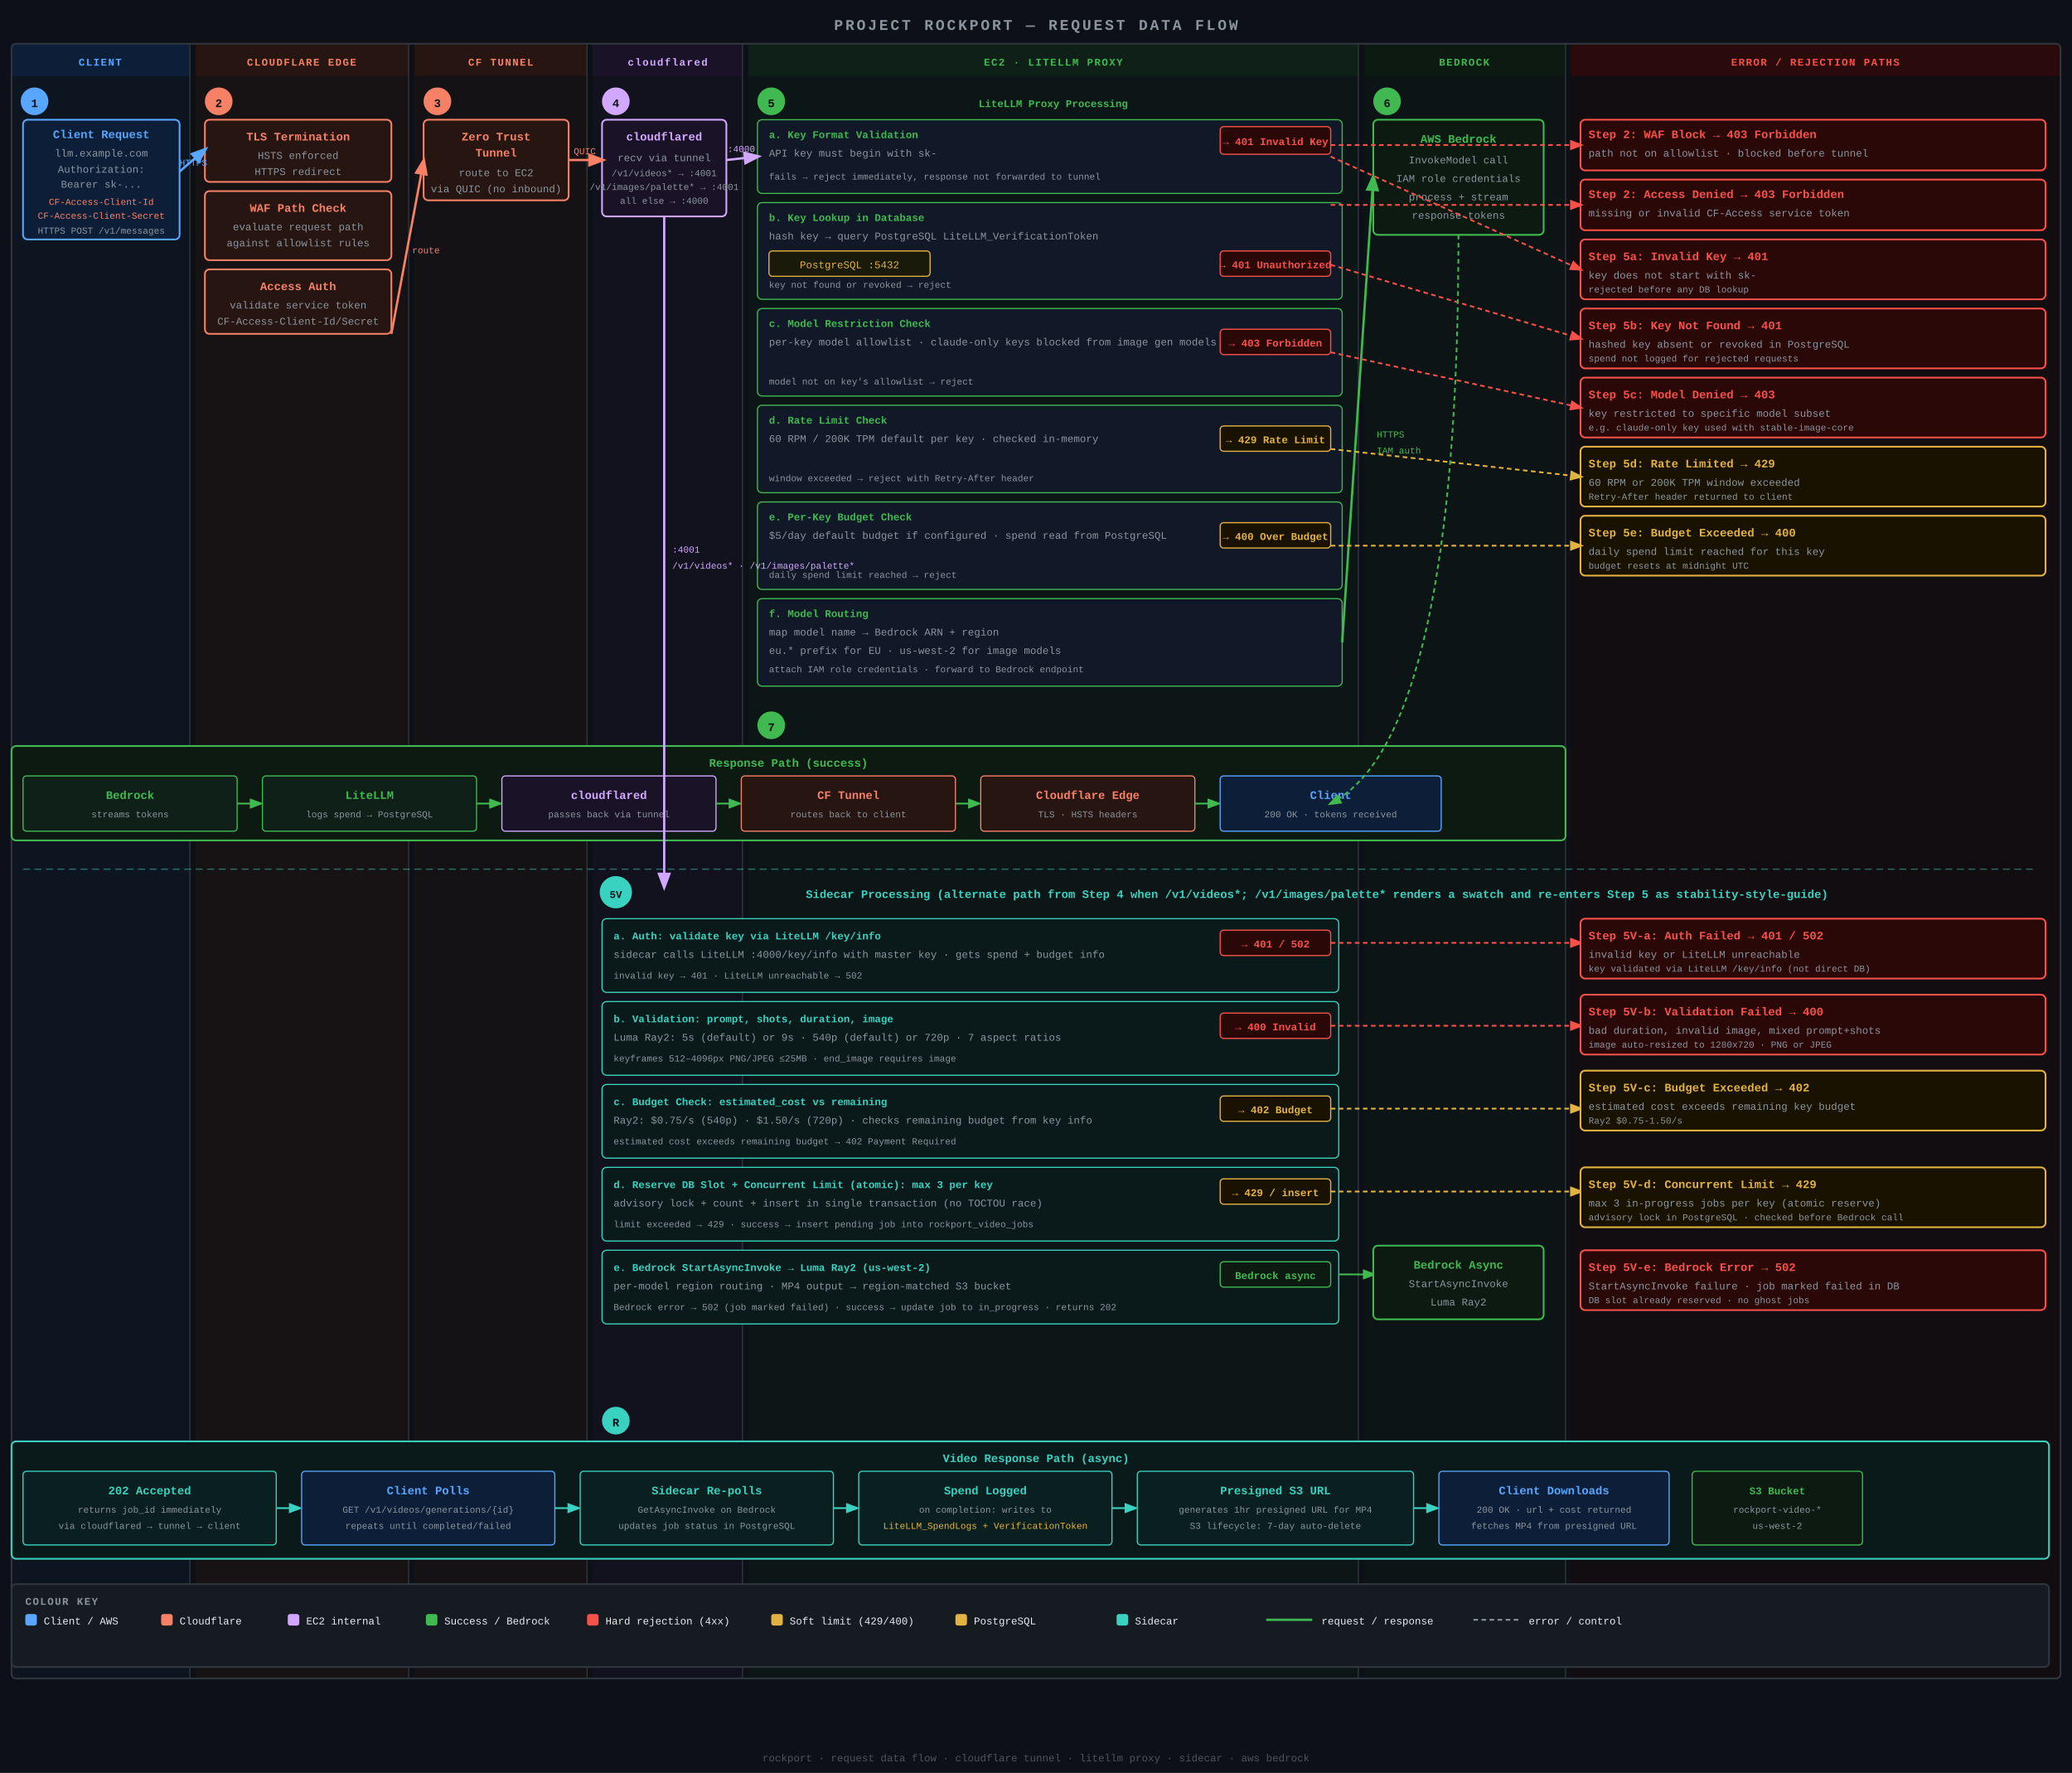
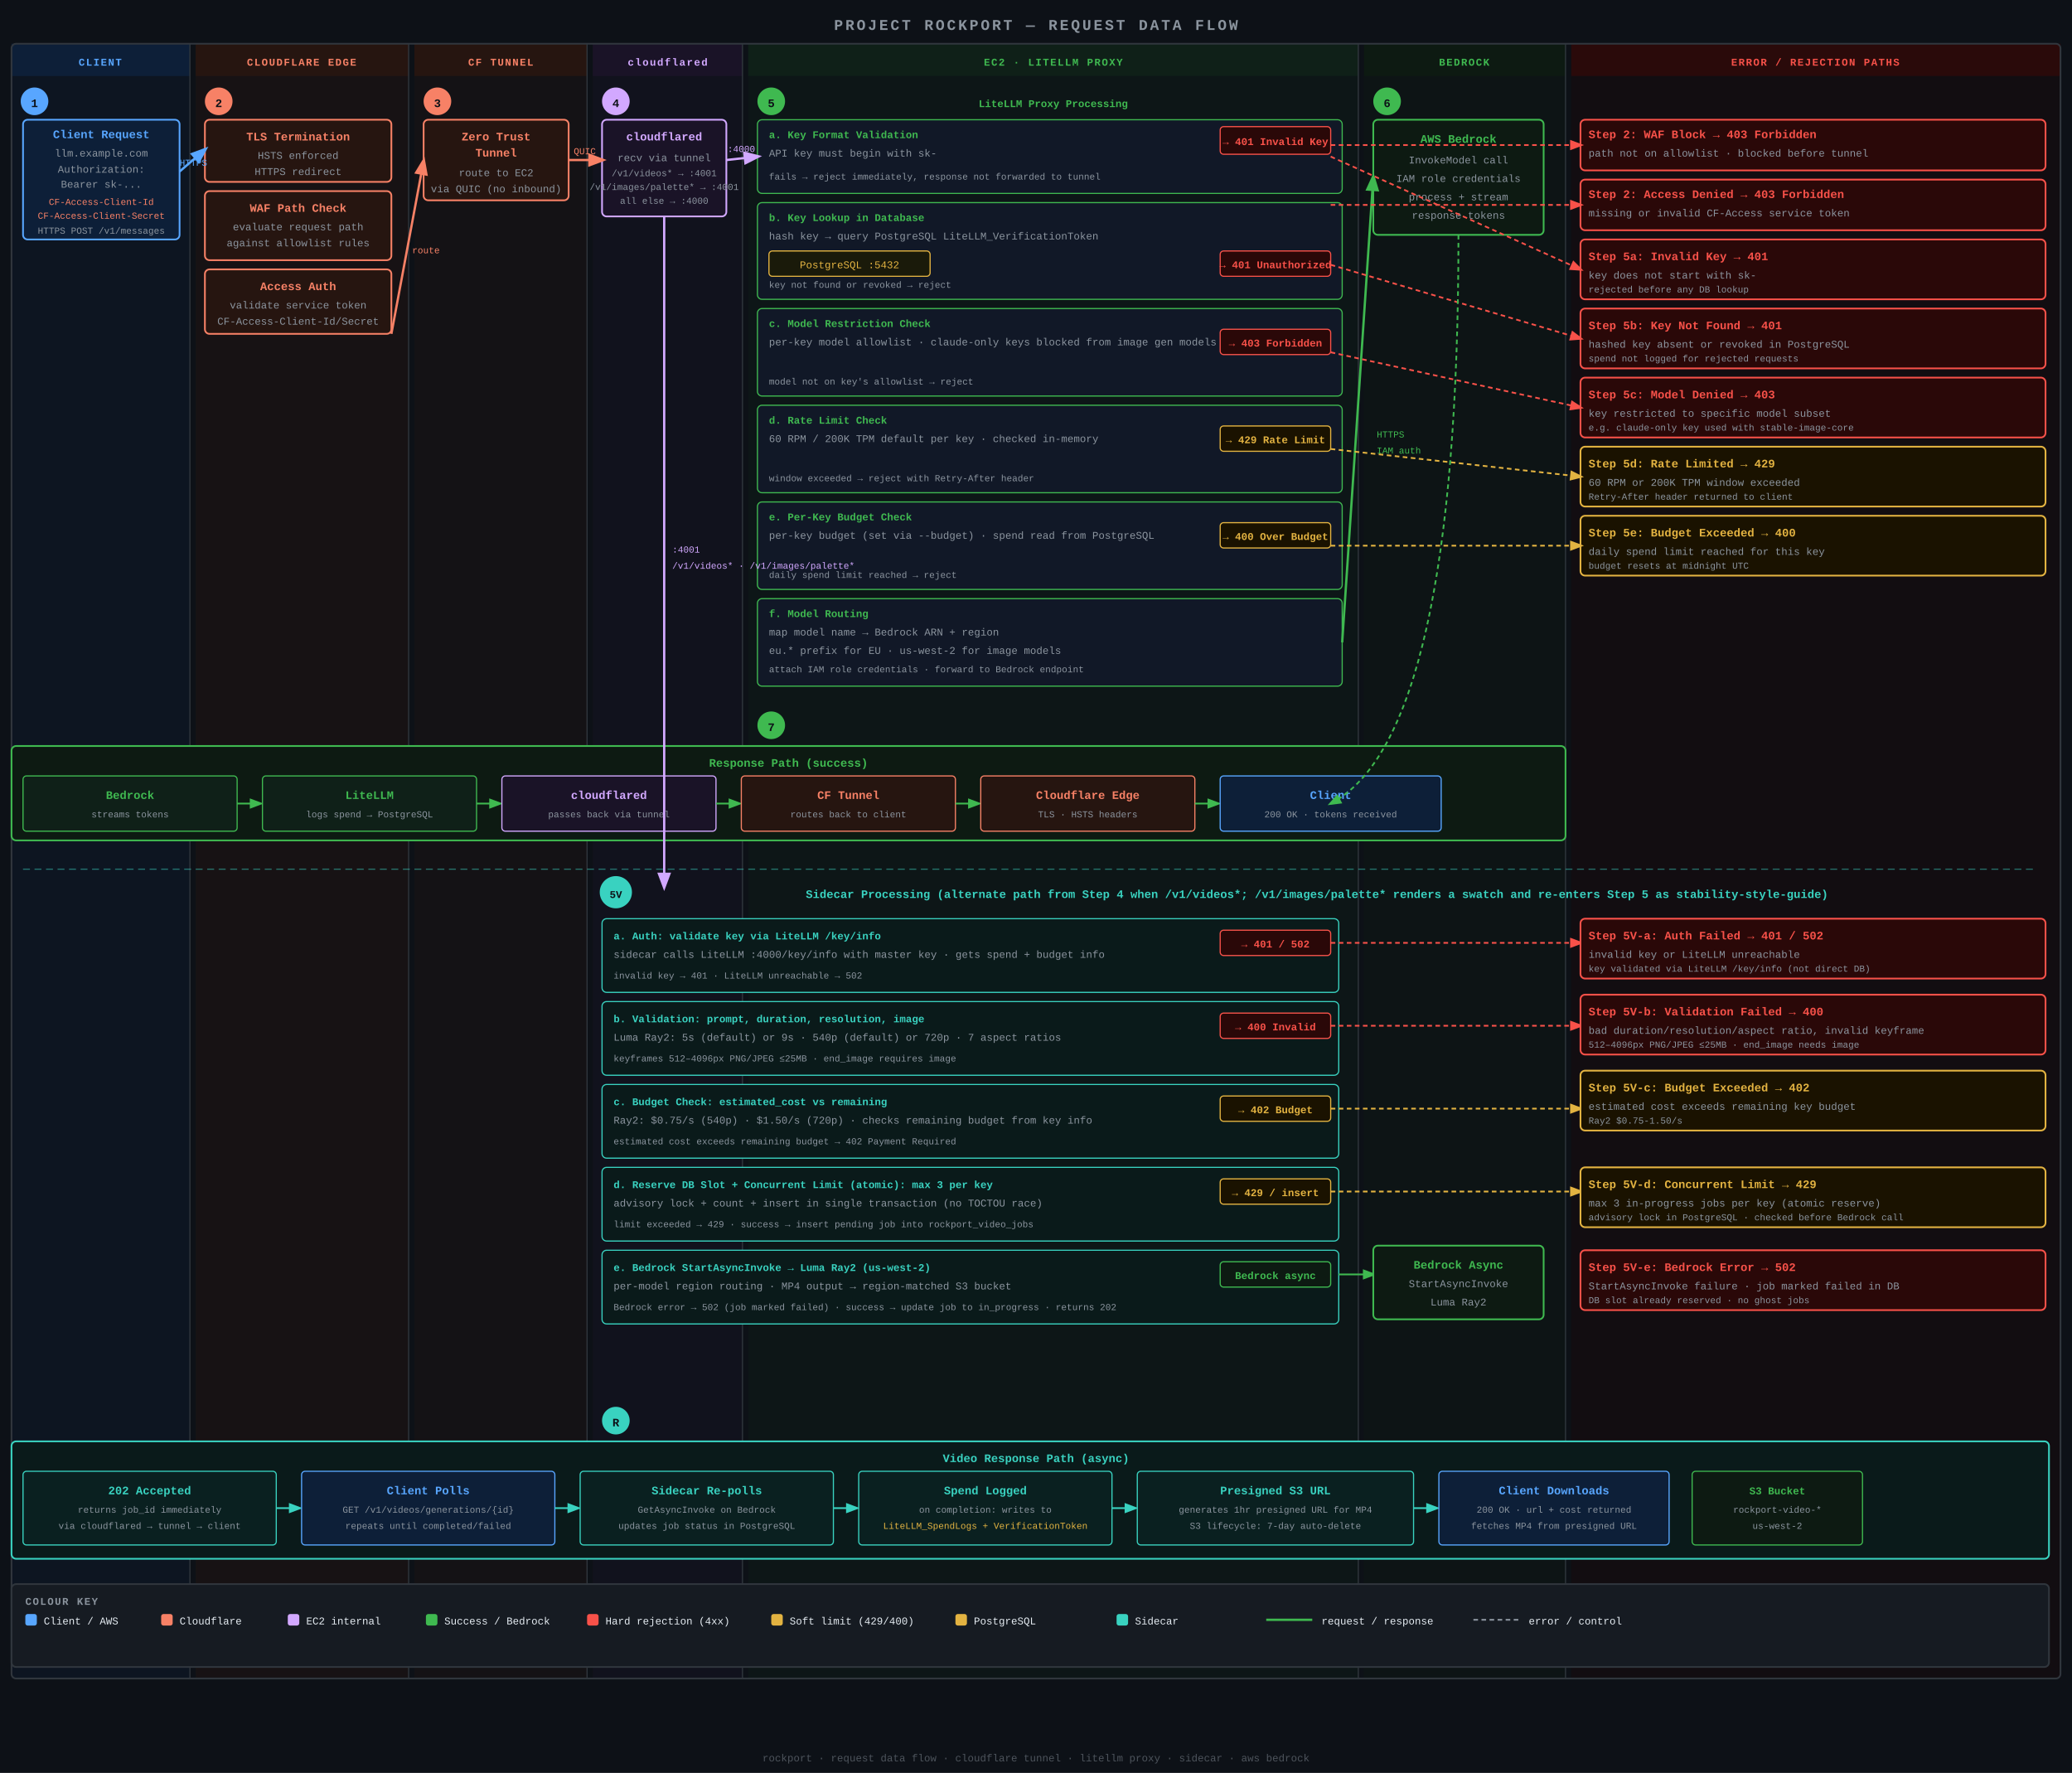
<svg xmlns="http://www.w3.org/2000/svg" viewBox="0 0 1800 1540" width="1800" height="1540" font-family="'Courier New', Courier, monospace">
  <defs>
    <marker id="ah" markerWidth="8" markerHeight="8" refX="6" refY="3" orient="auto">
      <path d="M0,0 L0,6 L8,3 z" fill="#8b949e" />
    </marker>
    <marker id="ah-green" markerWidth="8" markerHeight="8" refX="6" refY="3" orient="auto">
      <path d="M0,0 L0,6 L8,3 z" fill="#3fb950" />
    </marker>
    <marker id="ah-red" markerWidth="8" markerHeight="8" refX="6" refY="3" orient="auto">
      <path d="M0,0 L0,6 L8,3 z" fill="#f85149" />
    </marker>
    <marker id="ah-orange" markerWidth="8" markerHeight="8" refX="6" refY="3" orient="auto">
      <path d="M0,0 L0,6 L8,3 z" fill="#f78166" />
    </marker>
    <marker id="ah-blue" markerWidth="8" markerHeight="8" refX="6" refY="3" orient="auto">
      <path d="M0,0 L0,6 L8,3 z" fill="#58a6ff" />
    </marker>
    <marker id="ah-purple" markerWidth="8" markerHeight="8" refX="6" refY="3" orient="auto">
      <path d="M0,0 L0,6 L8,3 z" fill="#d2a8ff" />
    </marker>
    <marker id="ah-yellow" markerWidth="8" markerHeight="8" refX="6" refY="3" orient="auto">
      <path d="M0,0 L0,6 L8,3 z" fill="#e3b341" />
    </marker>
    <marker id="ah-cyan" markerWidth="8" markerHeight="8" refX="6" refY="3" orient="auto">
      <path d="M0,0 L0,6 L8,3 z" fill="#39d2c0" />
    </marker>
    <marker id="ah-down" markerWidth="8" markerHeight="8" refX="3" refY="6" orient="auto">
      <path d="M0,0 L6,0 L3,8 z" fill="#d2a8ff" />
    </marker>
  </defs>
  <rect width="1800" height="1540" fill="#0d1117" />
  <text x="900" y="26" text-anchor="middle" fill="#8b949e" font-size="13" font-weight="bold" letter-spacing="2">PROJECT ROCKPORT — REQUEST DATA FLOW</text>
  <rect x="10" y="38" width="155" height="1420" rx="0" fill="#0d1f38" opacity="0.3" />
  <rect x="170" y="38" width="185" height="1420" rx="0" fill="#261510" opacity="0.4" />
  <rect x="360" y="38" width="150" height="1420" rx="0" fill="#261510" opacity="0.25" />
  <rect x="515" y="38" width="130" height="1420" rx="0" fill="#1a1327" opacity="0.35" />
  <rect x="650" y="38" width="530" height="1420" rx="0" fill="#0f2018" opacity="0.35" />
  <rect x="1185" y="38" width="175" height="1420" rx="0" fill="#0d1a12" opacity="0.4" />
  <rect x="1365" y="38" width="425" height="1420" rx="0" fill="#1a0808" opacity="0.4" />
  <rect x="10" y="38" width="155" height="28" fill="#0d1f38" />
  <rect x="170" y="38" width="185" height="28" fill="#261510" />
  <rect x="360" y="38" width="150" height="28" fill="#261510" />
  <rect x="515" y="38" width="130" height="28" fill="#1a1327" />
  <rect x="650" y="38" width="530" height="28" fill="#0f2018" />
  <rect x="1185" y="38" width="175" height="28" fill="#0d1a12" />
  <rect x="1365" y="38" width="425" height="28" fill="#2a0a0a" />
  <text x="87" y="57" text-anchor="middle" fill="#58a6ff" font-size="9" font-weight="bold" letter-spacing="1">CLIENT</text>
  <text x="262" y="57" text-anchor="middle" fill="#f78166" font-size="9" font-weight="bold" letter-spacing="1">CLOUDFLARE EDGE</text>
  <text x="435" y="57" text-anchor="middle" fill="#f78166" font-size="9" font-weight="bold" letter-spacing="1">CF TUNNEL</text>
  <text x="580" y="57" text-anchor="middle" fill="#d2a8ff" font-size="9" font-weight="bold" letter-spacing="1">cloudflared</text>
  <text x="915" y="57" text-anchor="middle" fill="#3fb950" font-size="9" font-weight="bold" letter-spacing="1">EC2 · LITELLM PROXY</text>
  <text x="1272" y="57" text-anchor="middle" fill="#3fb950" font-size="9" font-weight="bold" letter-spacing="1">BEDROCK</text>
  <text x="1577" y="57" text-anchor="middle" fill="#f85149" font-size="9" font-weight="bold" letter-spacing="1">ERROR / REJECTION PATHS</text>
  <line x1="165" y1="38" x2="165" y2="1458" stroke="#30363d" stroke-width="1" />
  <line x1="355" y1="38" x2="355" y2="1458" stroke="#30363d" stroke-width="1" />
  <line x1="510" y1="38" x2="510" y2="1458" stroke="#30363d" stroke-width="1" />
  <line x1="645" y1="38" x2="645" y2="1458" stroke="#30363d" stroke-width="1" />
  <line x1="1180" y1="38" x2="1180" y2="1458" stroke="#30363d" stroke-width="1" />
  <line x1="1360" y1="38" x2="1360" y2="1458" stroke="#30363d" stroke-width="1" />
  <rect x="10" y="38" width="1780" height="1420" rx="4" fill="none" stroke="#30363d" stroke-width="1.5" />
  <circle cx="30" cy="88" r="12" fill="#58a6ff" />
  <text x="30" y="93" text-anchor="middle" fill="#0d1117" font-size="10" font-weight="bold">1</text>
  <rect x="20" y="104" width="136" height="104" rx="4" fill="#0d1f38" stroke="#58a6ff" stroke-width="1.5" />
  <text x="88" y="120" text-anchor="middle" fill="#58a6ff" font-size="10" font-weight="bold">Client Request</text>
  <text x="88" y="136" text-anchor="middle" fill="#8b949e" font-size="9">llm.example.com</text>
  <text x="88" y="150" text-anchor="middle" fill="#8b949e" font-size="9">Authorization:</text>
  <text x="88" y="163" text-anchor="middle" fill="#8b949e" font-size="9">Bearer sk-...</text>
  <text x="88" y="178" text-anchor="middle" fill="#f78166" font-size="8">CF-Access-Client-Id</text>
  <text x="88" y="190" text-anchor="middle" fill="#f78166" font-size="8">CF-Access-Client-Secret</text>
  <text x="88" y="203" text-anchor="middle" fill="#8b949e" font-size="8">HTTPS POST /v1/messages</text>
  <circle cx="190" cy="88" r="12" fill="#f78166" />
  <text x="190" y="93" text-anchor="middle" fill="#0d1117" font-size="10" font-weight="bold">2</text>
  <rect x="178" y="104" width="162" height="54" rx="4" fill="#261510" stroke="#f78166" stroke-width="1.5" />
  <text x="259" y="122" text-anchor="middle" fill="#f78166" font-size="10" font-weight="bold">TLS Termination</text>
  <text x="259" y="138" text-anchor="middle" fill="#8b949e" font-size="9">HSTS enforced</text>
  <text x="259" y="152" text-anchor="middle" fill="#8b949e" font-size="9">HTTPS redirect</text>
  <rect x="178" y="166" width="162" height="60" rx="4" fill="#261510" stroke="#f78166" stroke-width="1.5" />
  <text x="259" y="184" text-anchor="middle" fill="#f78166" font-size="10" font-weight="bold">WAF Path Check</text>
  <text x="259" y="200" text-anchor="middle" fill="#8b949e" font-size="9">evaluate request path</text>
  <text x="259" y="214" text-anchor="middle" fill="#8b949e" font-size="9">against allowlist rules</text>
  <rect x="178" y="234" width="162" height="56" rx="4" fill="#261510" stroke="#f78166" stroke-width="1.5" />
  <text x="259" y="252" text-anchor="middle" fill="#f78166" font-size="10" font-weight="bold">Access Auth</text>
  <text x="259" y="268" text-anchor="middle" fill="#8b949e" font-size="9">validate service token</text>
  <text x="259" y="282" text-anchor="middle" fill="#8b949e" font-size="9">CF-Access-Client-Id/Secret</text>
  <circle cx="380" cy="88" r="12" fill="#f78166" />
  <text x="380" y="93" text-anchor="middle" fill="#0d1117" font-size="10" font-weight="bold">3</text>
  <rect x="368" y="104" width="126" height="70" rx="4" fill="#261510" stroke="#f78166" stroke-width="1.5" />
  <text x="431" y="122" text-anchor="middle" fill="#f78166" font-size="10" font-weight="bold">Zero Trust</text>
  <text x="431" y="136" text-anchor="middle" fill="#f78166" font-size="10" font-weight="bold">Tunnel</text>
  <text x="431" y="153" text-anchor="middle" fill="#8b949e" font-size="9">route to EC2</text>
  <text x="431" y="167" text-anchor="middle" fill="#8b949e" font-size="9">via QUIC (no inbound)</text>
  <circle cx="535" cy="88" r="12" fill="#d2a8ff" />
  <text x="535" y="93" text-anchor="middle" fill="#0d1117" font-size="10" font-weight="bold">4</text>
  <rect x="523" y="104" width="108" height="84" rx="4" fill="#1a1327" stroke="#d2a8ff" stroke-width="1.5" />
  <text x="577" y="122" text-anchor="middle" fill="#d2a8ff" font-size="10" font-weight="bold">cloudflared</text>
  <text x="577" y="140" text-anchor="middle" fill="#8b949e" font-size="9">recv via tunnel</text>
  <text x="577" y="153" text-anchor="middle" fill="#8b949e" font-size="8">/v1/videos* → :4001</text>
  <text x="577" y="165" text-anchor="middle" fill="#8b949e" font-size="8">/v1/images/palette* → :4001</text>
  <text x="577" y="177" text-anchor="middle" fill="#8b949e" font-size="8">all else → :4000</text>
  <circle cx="670" cy="88" r="12" fill="#3fb950" />
  <text x="670" y="93" text-anchor="middle" fill="#0d1117" font-size="10" font-weight="bold">5</text>
  <text x="915" y="93" text-anchor="middle" fill="#3fb950" font-size="9" font-weight="bold">LiteLLM Proxy Processing</text>
  <rect x="658" y="104" width="508" height="64" rx="4" fill="#111827" stroke="#3fb950" stroke-width="1" />
  <text x="668" y="120" fill="#3fb950" font-size="9" font-weight="bold">a.  Key Format Validation</text>
  <text x="668" y="136" fill="#8b949e" font-size="9">API key must begin with  sk-</text>
  <rect x="1060" y="110" width="96" height="24" rx="3" fill="#2a0808" stroke="#f85149" stroke-width="1" />
  <text x="1108" y="126" text-anchor="middle" fill="#f85149" font-size="9" font-weight="bold">→ 401 Invalid Key</text>
  <text x="668" y="156" fill="#8b949e" font-size="8">fails → reject immediately, response not forwarded to tunnel</text>
  <rect x="658" y="176" width="508" height="84" rx="4" fill="#111827" stroke="#3fb950" stroke-width="1" />
  <text x="668" y="192" fill="#3fb950" font-size="9" font-weight="bold">b.  Key Lookup in Database</text>
  <text x="668" y="208" fill="#8b949e" font-size="9">hash key → query PostgreSQL  LiteLLM_VerificationToken</text>
  <rect x="668" y="218" width="140" height="22" rx="3" fill="#1a1a0a" stroke="#e3b341" stroke-width="1" />
  <text x="738" y="233" text-anchor="middle" fill="#e3b341" font-size="9">PostgreSQL :5432</text>
  <rect x="1060" y="218" width="96" height="22" rx="3" fill="#2a0808" stroke="#f85149" stroke-width="1" />
  <text x="1108" y="233" text-anchor="middle" fill="#f85149" font-size="9" font-weight="bold">→ 401 Unauthorized</text>
  <text x="668" y="250" fill="#8b949e" font-size="8">key not found or revoked → reject</text>
  <rect x="658" y="268" width="508" height="76" rx="4" fill="#111827" stroke="#3fb950" stroke-width="1" />
  <text x="668" y="284" fill="#3fb950" font-size="9" font-weight="bold">c.  Model Restriction Check</text>
  <text x="668" y="300" fill="#8b949e" font-size="9">per-key model allowlist · claude-only keys blocked from image gen models</text>
  <rect x="1060" y="286" width="96" height="22" rx="3" fill="#2a0808" stroke="#f85149" stroke-width="1" />
  <text x="1108" y="301" text-anchor="middle" fill="#f85149" font-size="9" font-weight="bold">→ 403 Forbidden</text>
  <text x="668" y="334" fill="#8b949e" font-size="8">model not on key's allowlist → reject</text>
  <rect x="658" y="352" width="508" height="76" rx="4" fill="#111827" stroke="#3fb950" stroke-width="1" />
  <text x="668" y="368" fill="#3fb950" font-size="9" font-weight="bold">d.  Rate Limit Check</text>
  <text x="668" y="384" fill="#8b949e" font-size="9">60 RPM  /  200K TPM default per key  ·  checked in-memory</text>
  <rect x="1060" y="370" width="96" height="22" rx="3" fill="#1a1200" stroke="#e3b341" stroke-width="1" />
  <text x="1108" y="385" text-anchor="middle" fill="#e3b341" font-size="9" font-weight="bold">→ 429 Rate Limit</text>
  <text x="668" y="418" fill="#8b949e" font-size="8">window exceeded → reject with Retry-After header</text>
  <rect x="658" y="436" width="508" height="76" rx="4" fill="#111827" stroke="#3fb950" stroke-width="1" />
  <text x="668" y="452" fill="#3fb950" font-size="9" font-weight="bold">e.  Per-Key Budget Check</text>
-   <text x="668" y="468" fill="#8b949e" font-size="9">$5/day default budget if configured  ·  spend read from PostgreSQL</text>
+   <text x="668" y="468" fill="#8b949e" font-size="9">per-key budget (set via --budget)  ·  spend read from PostgreSQL</text>
  <rect x="1060" y="454" width="96" height="22" rx="3" fill="#1a1200" stroke="#e3b341" stroke-width="1" />
  <text x="1108" y="469" text-anchor="middle" fill="#e3b341" font-size="9" font-weight="bold">→ 400 Over Budget</text>
  <text x="668" y="502" fill="#8b949e" font-size="8">daily spend limit reached → reject</text>
  <rect x="658" y="520" width="508" height="76" rx="4" fill="#111827" stroke="#3fb950" stroke-width="1" />
  <text x="668" y="536" fill="#3fb950" font-size="9" font-weight="bold">f.  Model Routing</text>
  <text x="668" y="552" fill="#8b949e" font-size="9">map model name → Bedrock ARN + region</text>
  <text x="668" y="568" fill="#8b949e" font-size="9">eu.* prefix for EU  ·  us-west-2 for image models</text>
  <text x="668" y="584" fill="#8b949e" font-size="8">attach IAM role credentials · forward to Bedrock endpoint</text>
  <circle cx="1205" cy="88" r="12" fill="#3fb950" />
  <text x="1205" y="93" text-anchor="middle" fill="#0d1117" font-size="10" font-weight="bold">6</text>
  <rect x="1193" y="104" width="148" height="100" rx="4" fill="#0d1a12" stroke="#3fb950" stroke-width="1.5" />
  <text x="1267" y="124" text-anchor="middle" fill="#3fb950" font-size="10" font-weight="bold">AWS Bedrock</text>
  <text x="1267" y="142" text-anchor="middle" fill="#8b949e" font-size="9">InvokeModel call</text>
  <text x="1267" y="158" text-anchor="middle" fill="#8b949e" font-size="9">IAM role credentials</text>
  <text x="1267" y="174" text-anchor="middle" fill="#8b949e" font-size="9">process + stream</text>
  <text x="1267" y="190" text-anchor="middle" fill="#8b949e" font-size="9">response tokens</text>
  <rect x="1373" y="104" width="404" height="44" rx="4" fill="#2a0808" stroke="#f85149" stroke-width="1.5" />
  <text x="1380" y="120" fill="#f85149" font-size="10" font-weight="bold">Step 2: WAF Block → 403 Forbidden</text>
  <text x="1380" y="136" fill="#8b949e" font-size="9">path not on allowlist · blocked before tunnel</text>
  <rect x="1373" y="156" width="404" height="44" rx="4" fill="#2a0808" stroke="#f85149" stroke-width="1.5" />
  <text x="1380" y="172" fill="#f85149" font-size="10" font-weight="bold">Step 2: Access Denied → 403 Forbidden</text>
  <text x="1380" y="188" fill="#8b949e" font-size="9">missing or invalid CF-Access service token</text>
  <rect x="1373" y="208" width="404" height="52" rx="4" fill="#2a0808" stroke="#f85149" stroke-width="1.5" />
  <text x="1380" y="226" fill="#f85149" font-size="10" font-weight="bold">Step 5a: Invalid Key → 401</text>
  <text x="1380" y="242" fill="#8b949e" font-size="9">key does not start with  sk-</text>
  <text x="1380" y="254" fill="#8b949e" font-size="8">rejected before any DB lookup</text>
  <rect x="1373" y="268" width="404" height="52" rx="4" fill="#2a0808" stroke="#f85149" stroke-width="1.5" />
  <text x="1380" y="286" fill="#f85149" font-size="10" font-weight="bold">Step 5b: Key Not Found → 401</text>
  <text x="1380" y="302" fill="#8b949e" font-size="9">hashed key absent or revoked in PostgreSQL</text>
  <text x="1380" y="314" fill="#8b949e" font-size="8">spend not logged for rejected requests</text>
  <rect x="1373" y="328" width="404" height="52" rx="4" fill="#2a0808" stroke="#f85149" stroke-width="1.5" />
  <text x="1380" y="346" fill="#f85149" font-size="10" font-weight="bold">Step 5c: Model Denied → 403</text>
  <text x="1380" y="362" fill="#8b949e" font-size="9">key restricted to specific model subset</text>
  <text x="1380" y="374" fill="#8b949e" font-size="8">e.g. claude-only key used with stable-image-core</text>
  <rect x="1373" y="388" width="404" height="52" rx="4" fill="#1a1200" stroke="#e3b341" stroke-width="1.5" />
  <text x="1380" y="406" fill="#e3b341" font-size="10" font-weight="bold">Step 5d: Rate Limited → 429</text>
  <text x="1380" y="422" fill="#8b949e" font-size="9">60 RPM or 200K TPM window exceeded</text>
  <text x="1380" y="434" fill="#8b949e" font-size="8">Retry-After header returned to client</text>
  <rect x="1373" y="448" width="404" height="52" rx="4" fill="#1a1200" stroke="#e3b341" stroke-width="1.5" />
  <text x="1380" y="466" fill="#e3b341" font-size="10" font-weight="bold">Step 5e: Budget Exceeded → 400</text>
  <text x="1380" y="482" fill="#8b949e" font-size="9">daily spend limit reached for this key</text>
  <text x="1380" y="494" fill="#8b949e" font-size="8">budget resets at midnight UTC</text>
  <circle cx="670" cy="630" r="12" fill="#3fb950" />
  <text x="670" y="635" text-anchor="middle" fill="#0d1117" font-size="10" font-weight="bold">7</text>
  <rect x="10" y="648" width="1350" height="82" rx="4" fill="#0d1a12" stroke="#3fb950" stroke-width="1.5" />
  <text x="685" y="666" text-anchor="middle" fill="#3fb950" font-size="10" font-weight="bold">Response Path (success)</text>
  <rect x="20" y="674" width="186" height="48" rx="3" fill="#0f2018" stroke="#3fb950" stroke-width="1" />
  <text x="113" y="694" text-anchor="middle" fill="#3fb950" font-size="10" font-weight="bold">Bedrock</text>
  <text x="113" y="710" text-anchor="middle" fill="#8b949e" font-size="8">streams tokens</text>
  <line x1="206" y1="698" x2="226" y2="698" stroke="#3fb950" stroke-width="1.5" marker-end="url(#ah-green)" />
  <rect x="228" y="674" width="186" height="48" rx="3" fill="#0f2018" stroke="#3fb950" stroke-width="1" />
  <text x="321" y="694" text-anchor="middle" fill="#3fb950" font-size="10" font-weight="bold">LiteLLM</text>
  <text x="321" y="710" text-anchor="middle" fill="#8b949e" font-size="8">logs spend → PostgreSQL</text>
  <line x1="414" y1="698" x2="434" y2="698" stroke="#3fb950" stroke-width="1.5" marker-end="url(#ah-green)" />
  <rect x="436" y="674" width="186" height="48" rx="3" fill="#1a1327" stroke="#d2a8ff" stroke-width="1" />
  <text x="529" y="694" text-anchor="middle" fill="#d2a8ff" font-size="10" font-weight="bold">cloudflared</text>
  <text x="529" y="710" text-anchor="middle" fill="#8b949e" font-size="8">passes back via tunnel</text>
  <line x1="622" y1="698" x2="642" y2="698" stroke="#3fb950" stroke-width="1.5" marker-end="url(#ah-green)" />
  <rect x="644" y="674" width="186" height="48" rx="3" fill="#261510" stroke="#f78166" stroke-width="1" />
  <text x="737" y="694" text-anchor="middle" fill="#f78166" font-size="10" font-weight="bold">CF Tunnel</text>
  <text x="737" y="710" text-anchor="middle" fill="#8b949e" font-size="8">routes back to client</text>
  <line x1="830" y1="698" x2="850" y2="698" stroke="#3fb950" stroke-width="1.5" marker-end="url(#ah-green)" />
  <rect x="852" y="674" width="186" height="48" rx="3" fill="#261510" stroke="#f78166" stroke-width="1" />
  <text x="945" y="694" text-anchor="middle" fill="#f78166" font-size="10" font-weight="bold">Cloudflare Edge</text>
  <text x="945" y="710" text-anchor="middle" fill="#8b949e" font-size="8">TLS · HSTS headers</text>
  <line x1="1038" y1="698" x2="1058" y2="698" stroke="#3fb950" stroke-width="1.5" marker-end="url(#ah-green)" />
  <rect x="1060" y="674" width="192" height="48" rx="3" fill="#0d1f38" stroke="#58a6ff" stroke-width="1" />
  <text x="1156" y="694" text-anchor="middle" fill="#58a6ff" font-size="10" font-weight="bold">Client</text>
  <text x="1156" y="710" text-anchor="middle" fill="#8b949e" font-size="8">200 OK · tokens received</text>
  <line x1="156" y1="149" x2="178" y2="130" stroke="#58a6ff" stroke-width="2" marker-end="url(#ah-blue)" />
  <text x="168" y="144" text-anchor="middle" fill="#58a6ff" font-size="8">HTTPS</text>
  <line x1="340" y1="290" x2="368" y2="140" stroke="#f78166" stroke-width="2" marker-end="url(#ah-orange)" />
  <text x="358" y="220" fill="#f78166" font-size="8">route</text>
  <line x1="494" y1="139" x2="523" y2="139" stroke="#f78166" stroke-width="2" marker-end="url(#ah-orange)" />
  <text x="508" y="134" text-anchor="middle" fill="#f78166" font-size="8">QUIC</text>
  <line x1="631" y1="139" x2="658" y2="136" stroke="#d2a8ff" stroke-width="2" marker-end="url(#ah-purple)" />
  <text x="644" y="132" text-anchor="middle" fill="#d2a8ff" font-size="8">:4000</text>
  <line x1="1166" y1="558" x2="1193" y2="154" stroke="#3fb950" stroke-width="2" marker-end="url(#ah-green)" />
  <text x="1196" y="380" fill="#3fb950" font-size="8">HTTPS</text>
  <text x="1196" y="394" fill="#3fb950" font-size="8">IAM auth</text>
  <line x1="1156" y1="126" x2="1373" y2="126" stroke="#f85149" stroke-width="1.5" stroke-dasharray="4,3" marker-end="url(#ah-red)" />
  <line x1="1156" y1="178" x2="1373" y2="178" stroke="#f85149" stroke-width="1.5" stroke-dasharray="4,3" marker-end="url(#ah-red)" />
  <line x1="1156" y1="136" x2="1373" y2="234" stroke="#f85149" stroke-width="1.5" stroke-dasharray="4,3" marker-end="url(#ah-red)" />
  <line x1="1156" y1="230" x2="1373" y2="294" stroke="#f85149" stroke-width="1.5" stroke-dasharray="4,3" marker-end="url(#ah-red)" />
  <line x1="1156" y1="306" x2="1373" y2="354" stroke="#f85149" stroke-width="1.5" stroke-dasharray="4,3" marker-end="url(#ah-red)" />
  <line x1="1156" y1="390" x2="1373" y2="414" stroke="#e3b341" stroke-width="1.5" stroke-dasharray="4,3" marker-end="url(#ah-yellow)" />
  <line x1="1156" y1="474" x2="1373" y2="474" stroke="#e3b341" stroke-width="1.5" stroke-dasharray="4,3" marker-end="url(#ah-yellow)" />
  <path d="M 1267 204 Q 1267 640 1156 698" stroke="#3fb950" stroke-width="1.5" stroke-dasharray="4,3" fill="none" marker-end="url(#ah-green)" />
  <line x1="20" y1="755" x2="1770" y2="755" stroke="#39d2c0" stroke-width="1" stroke-dasharray="6,4" opacity="0.5" />
  <circle cx="535" cy="775" r="14" fill="#39d2c0" />
  <text x="535" y="780" text-anchor="middle" fill="#0d1117" font-size="9" font-weight="bold">5V</text>
  <text x="700" y="780" text-anchor="start" fill="#39d2c0" font-size="10" font-weight="bold">Sidecar Processing (alternate path from Step 4 when /v1/videos*; /v1/images/palette* renders a swatch and re-enters Step 5 as stability-style-guide)</text>
  <path d="M 577 188 L 577 770" stroke="#d2a8ff" stroke-width="2" marker-end="url(#ah-purple)" />
  <text x="584" y="480" fill="#d2a8ff" font-size="8">:4001</text>
  <text x="584" y="494" fill="#d2a8ff" font-size="8">/v1/videos* · /v1/images/palette*</text>
  <rect x="523" y="798" width="640" height="64" rx="4" fill="#0a1a1a" stroke="#39d2c0" stroke-width="1" />
  <text x="533" y="816" fill="#39d2c0" font-size="9" font-weight="bold">a.  Auth: validate key via LiteLLM /key/info</text>
  <text x="533" y="832" fill="#8b949e" font-size="9">sidecar calls LiteLLM :4000/key/info with master key · gets spend + budget info</text>
  <text x="533" y="850" fill="#8b949e" font-size="8">invalid key → 401 · LiteLLM unreachable → 502</text>
  <rect x="1060" y="808" width="96" height="22" rx="3" fill="#2a0808" stroke="#f85149" stroke-width="1" />
  <text x="1108" y="823" text-anchor="middle" fill="#f85149" font-size="9" font-weight="bold">→ 401 / 502</text>
  <rect x="523" y="870" width="640" height="64" rx="4" fill="#0a1a1a" stroke="#39d2c0" stroke-width="1" />
-   <text x="533" y="888" fill="#39d2c0" font-size="9" font-weight="bold">b.  Validation: prompt, shots, duration, image</text>
+   <text x="533" y="888" fill="#39d2c0" font-size="9" font-weight="bold">b.  Validation: prompt, duration, resolution, image</text>
  <text x="533" y="904" fill="#8b949e" font-size="9">Luma Ray2: 5s (default) or 9s · 540p (default) or 720p · 7 aspect ratios</text>
  <text x="533" y="922" fill="#8b949e" font-size="8">keyframes 512–4096px PNG/JPEG ≤25MB · end_image requires image</text>
  <rect x="1060" y="880" width="96" height="22" rx="3" fill="#2a0808" stroke="#f85149" stroke-width="1" />
  <text x="1108" y="895" text-anchor="middle" fill="#f85149" font-size="9" font-weight="bold">→ 400 Invalid</text>
  <rect x="523" y="942" width="640" height="64" rx="4" fill="#0a1a1a" stroke="#39d2c0" stroke-width="1" />
  <text x="533" y="960" fill="#39d2c0" font-size="9" font-weight="bold">c.  Budget Check: estimated_cost vs remaining</text>
  <text x="533" y="976" fill="#8b949e" font-size="9">Ray2: $0.75/s (540p) · $1.50/s (720p) · checks remaining budget from key info</text>
  <text x="533" y="994" fill="#8b949e" font-size="8">estimated cost exceeds remaining budget → 402 Payment Required</text>
  <rect x="1060" y="952" width="96" height="22" rx="3" fill="#1a1200" stroke="#e3b341" stroke-width="1" />
  <text x="1108" y="967" text-anchor="middle" fill="#e3b341" font-size="9" font-weight="bold">→ 402 Budget</text>
  <rect x="523" y="1014" width="640" height="64" rx="4" fill="#0a1a1a" stroke="#39d2c0" stroke-width="1" />
  <text x="533" y="1032" fill="#39d2c0" font-size="9" font-weight="bold">d.  Reserve DB Slot + Concurrent Limit (atomic): max 3 per key</text>
  <text x="533" y="1048" fill="#8b949e" font-size="9">advisory lock + count + insert in single transaction (no TOCTOU race)</text>
  <text x="533" y="1066" fill="#8b949e" font-size="8">limit exceeded → 429 · success → insert pending job into rockport_video_jobs</text>
  <rect x="1060" y="1024" width="96" height="22" rx="3" fill="#1a1200" stroke="#e3b341" stroke-width="1" />
  <text x="1108" y="1039" text-anchor="middle" fill="#e3b341" font-size="9" font-weight="bold">→ 429 / insert</text>
  <rect x="523" y="1086" width="640" height="64" rx="4" fill="#0a1a1a" stroke="#39d2c0" stroke-width="1" />
  <text x="533" y="1104" fill="#39d2c0" font-size="9" font-weight="bold">e.  Bedrock StartAsyncInvoke → Luma Ray2 (us-west-2)</text>
  <text x="533" y="1120" fill="#8b949e" font-size="9">per-model region routing · MP4 output → region-matched S3 bucket</text>
  <text x="533" y="1138" fill="#8b949e" font-size="8">Bedrock error → 502 (job marked failed) · success → update job to in_progress · returns 202</text>
  <rect x="1060" y="1096" width="96" height="22" rx="3" fill="#0d1a12" stroke="#3fb950" stroke-width="1" />
  <text x="1108" y="1111" text-anchor="middle" fill="#3fb950" font-size="9" font-weight="bold">Bedrock async</text>
  <line x1="1163" y1="1107" x2="1193" y2="1107" stroke="#3fb950" stroke-width="1.5" marker-end="url(#ah-green)" />
  <line x1="1156" y1="819" x2="1373" y2="819" stroke="#f85149" stroke-width="1.5" stroke-dasharray="4,3" marker-end="url(#ah-red)" />
  <line x1="1156" y1="891" x2="1373" y2="891" stroke="#f85149" stroke-width="1.5" stroke-dasharray="4,3" marker-end="url(#ah-red)" />
  <line x1="1156" y1="963" x2="1373" y2="963" stroke="#e3b341" stroke-width="1.5" stroke-dasharray="4,3" marker-end="url(#ah-yellow)" />
  <line x1="1156" y1="1035" x2="1373" y2="1035" stroke="#e3b341" stroke-width="1.5" stroke-dasharray="4,3" marker-end="url(#ah-yellow)" />
  <rect x="1373" y="798" width="404" height="52" rx="4" fill="#2a0808" stroke="#f85149" stroke-width="1.5" />
  <text x="1380" y="816" fill="#f85149" font-size="10" font-weight="bold">Step 5V-a: Auth Failed → 401 / 502</text>
  <text x="1380" y="832" fill="#8b949e" font-size="9">invalid key or LiteLLM unreachable</text>
  <text x="1380" y="844" fill="#8b949e" font-size="8">key validated via LiteLLM /key/info (not direct DB)</text>
  <rect x="1373" y="864" width="404" height="52" rx="4" fill="#2a0808" stroke="#f85149" stroke-width="1.5" />
  <text x="1380" y="882" fill="#f85149" font-size="10" font-weight="bold">Step 5V-b: Validation Failed → 400</text>
-   <text x="1380" y="898" fill="#8b949e" font-size="9">bad duration, invalid image, mixed prompt+shots</text>
-   <text x="1380" y="910" fill="#8b949e" font-size="8">image auto-resized to 1280x720 · PNG or JPEG</text>
+   <text x="1380" y="898" fill="#8b949e" font-size="9">bad duration/resolution/aspect ratio, invalid keyframe</text>
+   <text x="1380" y="910" fill="#8b949e" font-size="8">512–4096px PNG/JPEG ≤25MB · end_image needs image</text>
  <rect x="1373" y="930" width="404" height="52" rx="4" fill="#1a1200" stroke="#e3b341" stroke-width="1.5" />
  <text x="1380" y="948" fill="#e3b341" font-size="10" font-weight="bold">Step 5V-c: Budget Exceeded → 402</text>
  <text x="1380" y="964" fill="#8b949e" font-size="9">estimated cost exceeds remaining key budget</text>
  <text x="1380" y="976" fill="#8b949e" font-size="8">Ray2 $0.75-1.50/s</text>
  <rect x="1373" y="1014" width="404" height="52" rx="4" fill="#1a1200" stroke="#e3b341" stroke-width="1.5" />
  <text x="1380" y="1032" fill="#e3b341" font-size="10" font-weight="bold">Step 5V-d: Concurrent Limit → 429</text>
  <text x="1380" y="1048" fill="#8b949e" font-size="9">max 3 in-progress jobs per key (atomic reserve)</text>
  <text x="1380" y="1060" fill="#8b949e" font-size="8">advisory lock in PostgreSQL · checked before Bedrock call</text>
  <rect x="1193" y="1082" width="148" height="64" rx="4" fill="#0d1a12" stroke="#3fb950" stroke-width="1.5" />
  <text x="1267" y="1102" text-anchor="middle" fill="#3fb950" font-size="10" font-weight="bold">Bedrock Async</text>
  <text x="1267" y="1118" text-anchor="middle" fill="#8b949e" font-size="9">StartAsyncInvoke</text>
  <text x="1267" y="1134" text-anchor="middle" fill="#8b949e" font-size="9">Luma Ray2</text>
  <rect x="1373" y="1086" width="404" height="52" rx="4" fill="#2a0808" stroke="#f85149" stroke-width="1.5" />
  <text x="1380" y="1104" fill="#f85149" font-size="10" font-weight="bold">Step 5V-e: Bedrock Error → 502</text>
  <text x="1380" y="1120" fill="#8b949e" font-size="9">StartAsyncInvoke failure · job marked failed in DB</text>
  <text x="1380" y="1132" fill="#8b949e" font-size="8">DB slot already reserved · no ghost jobs</text>
  <circle cx="535" cy="1234" r="12" fill="#39d2c0" />
  <text x="535" y="1239" text-anchor="middle" fill="#0d1117" font-size="10" font-weight="bold">R</text>
  <rect x="10" y="1252" width="1770" height="102" rx="4" fill="#0a1a1a" stroke="#39d2c0" stroke-width="1.5" />
  <text x="900" y="1270" text-anchor="middle" fill="#39d2c0" font-size="10" font-weight="bold">Video Response Path (async)</text>
  <rect x="20" y="1278" width="220" height="64" rx="3" fill="#0a2020" stroke="#39d2c0" stroke-width="1" />
  <text x="130" y="1298" text-anchor="middle" fill="#39d2c0" font-size="10" font-weight="bold">202 Accepted</text>
  <text x="130" y="1314" text-anchor="middle" fill="#8b949e" font-size="8">returns job_id immediately</text>
  <text x="130" y="1328" text-anchor="middle" fill="#8b949e" font-size="8">via cloudflared → tunnel → client</text>
  <line x1="240" y1="1310" x2="260" y2="1310" stroke="#39d2c0" stroke-width="1.5" marker-end="url(#ah-cyan)" />
  <rect x="262" y="1278" width="220" height="64" rx="3" fill="#0d1f38" stroke="#58a6ff" stroke-width="1" />
  <text x="372" y="1298" text-anchor="middle" fill="#58a6ff" font-size="10" font-weight="bold">Client Polls</text>
  <text x="372" y="1314" text-anchor="middle" fill="#8b949e" font-size="8">GET /v1/videos/generations/{id}</text>
  <text x="372" y="1328" text-anchor="middle" fill="#8b949e" font-size="8">repeats until completed/failed</text>
  <line x1="482" y1="1310" x2="502" y2="1310" stroke="#39d2c0" stroke-width="1.5" marker-end="url(#ah-cyan)" />
  <rect x="504" y="1278" width="220" height="64" rx="3" fill="#0a2020" stroke="#39d2c0" stroke-width="1" />
  <text x="614" y="1298" text-anchor="middle" fill="#39d2c0" font-size="10" font-weight="bold">Sidecar Re-polls</text>
  <text x="614" y="1314" text-anchor="middle" fill="#8b949e" font-size="8">GetAsyncInvoke on Bedrock</text>
  <text x="614" y="1328" text-anchor="middle" fill="#8b949e" font-size="8">updates job status in PostgreSQL</text>
  <line x1="724" y1="1310" x2="744" y2="1310" stroke="#39d2c0" stroke-width="1.5" marker-end="url(#ah-cyan)" />
  <rect x="746" y="1278" width="220" height="64" rx="3" fill="#0a2020" stroke="#39d2c0" stroke-width="1" />
  <text x="856" y="1298" text-anchor="middle" fill="#39d2c0" font-size="10" font-weight="bold">Spend Logged</text>
  <text x="856" y="1314" text-anchor="middle" fill="#8b949e" font-size="8">on completion: writes to</text>
  <text x="856" y="1328" text-anchor="middle" fill="#e3b341" font-size="8">LiteLLM_SpendLogs + VerificationToken</text>
  <line x1="966" y1="1310" x2="986" y2="1310" stroke="#39d2c0" stroke-width="1.5" marker-end="url(#ah-cyan)" />
  <rect x="988" y="1278" width="240" height="64" rx="3" fill="#0a2020" stroke="#39d2c0" stroke-width="1" />
  <text x="1108" y="1298" text-anchor="middle" fill="#39d2c0" font-size="10" font-weight="bold">Presigned S3 URL</text>
  <text x="1108" y="1314" text-anchor="middle" fill="#8b949e" font-size="8">generates 1hr presigned URL for MP4</text>
  <text x="1108" y="1328" text-anchor="middle" fill="#8b949e" font-size="8">S3 lifecycle: 7-day auto-delete</text>
  <line x1="1228" y1="1310" x2="1248" y2="1310" stroke="#39d2c0" stroke-width="1.5" marker-end="url(#ah-cyan)" />
  <rect x="1250" y="1278" width="200" height="64" rx="3" fill="#0d1f38" stroke="#58a6ff" stroke-width="1" />
  <text x="1350" y="1298" text-anchor="middle" fill="#58a6ff" font-size="10" font-weight="bold">Client Downloads</text>
  <text x="1350" y="1314" text-anchor="middle" fill="#8b949e" font-size="8">200 OK · url + cost returned</text>
  <text x="1350" y="1328" text-anchor="middle" fill="#8b949e" font-size="8">fetches MP4 from presigned URL</text>
  <rect x="1470" y="1278" width="148" height="64" rx="3" fill="#0d1a12" stroke="#3fb950" stroke-width="1" />
  <text x="1544" y="1298" text-anchor="middle" fill="#3fb950" font-size="9" font-weight="bold">S3 Bucket</text>
  <text x="1544" y="1314" text-anchor="middle" fill="#8b949e" font-size="8">rockport-video-*</text>
  <text x="1544" y="1328" text-anchor="middle" fill="#8b949e" font-size="8">us-west-2</text>
  <rect x="10" y="1376" width="1770" height="72" rx="4" fill="#161b22" stroke="#30363d" stroke-width="1.5" />
  <text x="22" y="1394" fill="#8b949e" font-size="9" font-weight="bold" letter-spacing="1">COLOUR KEY</text>
  <rect x="22" y="1402" width="10" height="10" rx="2" fill="#58a6ff" />
  <text x="38" y="1411" fill="#e6edf3" font-size="9">Client / AWS</text>
  <rect x="140" y="1402" width="10" height="10" rx="2" fill="#f78166" />
  <text x="156" y="1411" fill="#e6edf3" font-size="9">Cloudflare</text>
  <rect x="250" y="1402" width="10" height="10" rx="2" fill="#d2a8ff" />
  <text x="266" y="1411" fill="#e6edf3" font-size="9">EC2 internal</text>
  <rect x="370" y="1402" width="10" height="10" rx="2" fill="#3fb950" />
  <text x="386" y="1411" fill="#e6edf3" font-size="9">Success / Bedrock</text>
  <rect x="510" y="1402" width="10" height="10" rx="2" fill="#f85149" />
  <text x="526" y="1411" fill="#e6edf3" font-size="9">Hard rejection (4xx)</text>
  <rect x="670" y="1402" width="10" height="10" rx="2" fill="#e3b341" />
  <text x="686" y="1411" fill="#e6edf3" font-size="9">Soft limit (429/400)</text>
  <rect x="830" y="1402" width="10" height="10" rx="2" fill="#e3b341" />
  <text x="846" y="1411" fill="#e6edf3" font-size="9">PostgreSQL</text>
  <rect x="970" y="1402" width="10" height="10" rx="2" fill="#39d2c0" />
  <text x="986" y="1411" fill="#e6edf3" font-size="9">Sidecar</text>
  <line x1="1100" y1="1407" x2="1140" y2="1407" stroke="#3fb950" stroke-width="2" />
  <text x="1148" y="1411" fill="#e6edf3" font-size="9">request / response</text>
  <line x1="1280" y1="1407" x2="1320" y2="1407" stroke="#8b949e" stroke-width="1.5" stroke-dasharray="4,3" />
  <text x="1328" y="1411" fill="#e6edf3" font-size="9">error / control</text>
  <text x="900" y="1530" text-anchor="middle" fill="#8b949e" font-size="9" opacity="0.5">rockport · request data flow · cloudflare tunnel · litellm proxy · sidecar · aws bedrock</text>
</svg>
